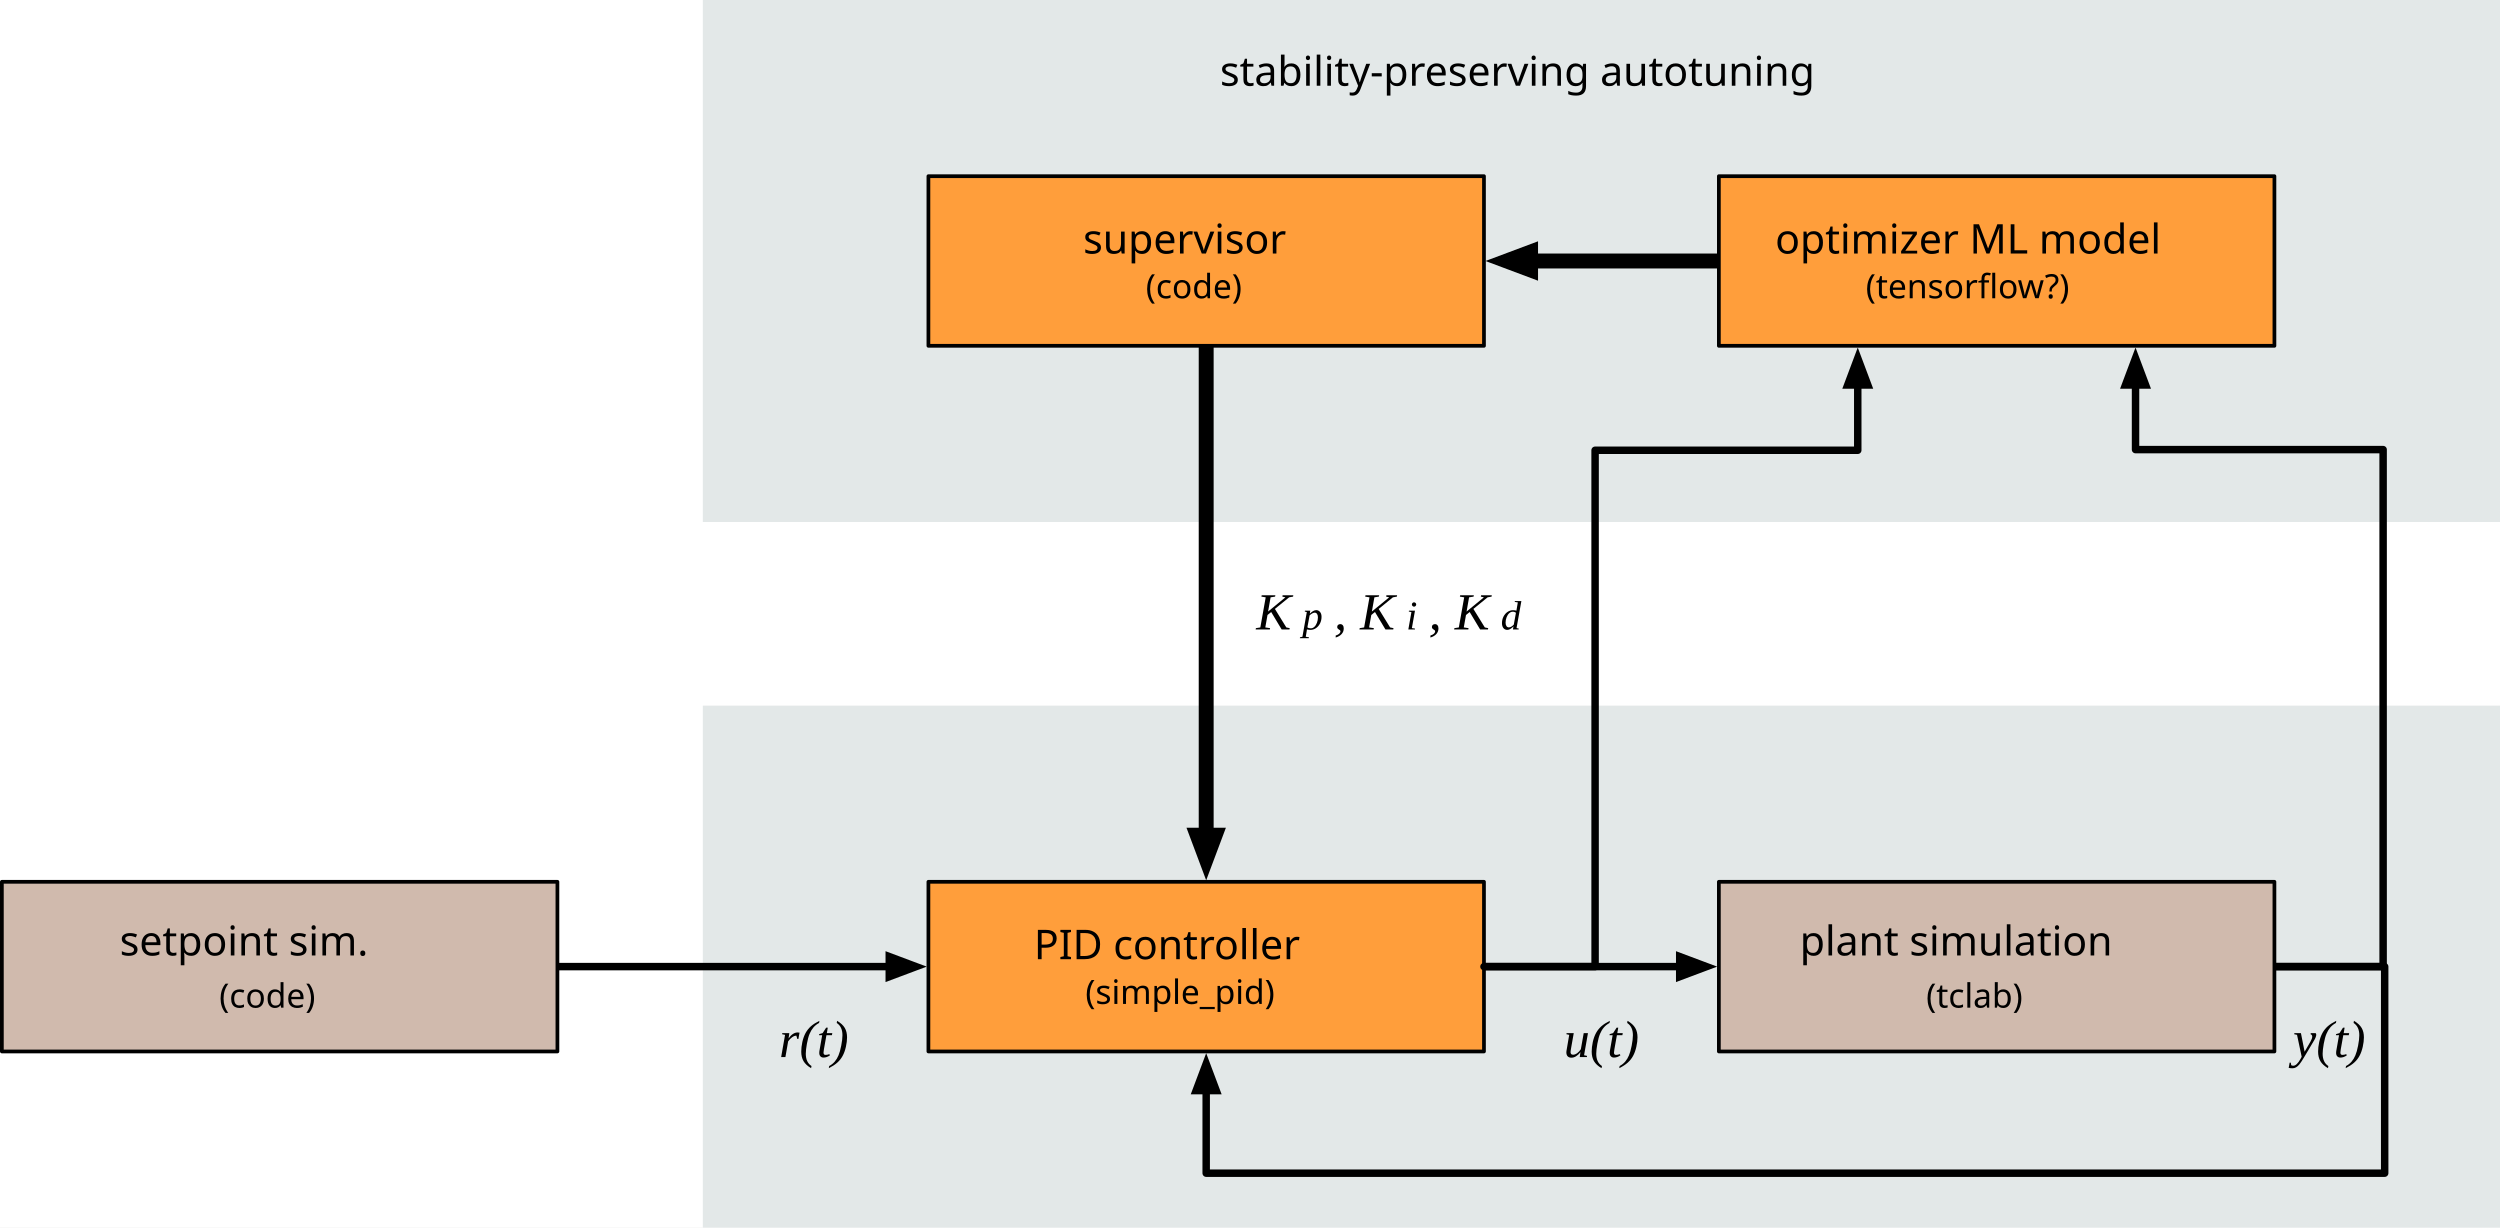
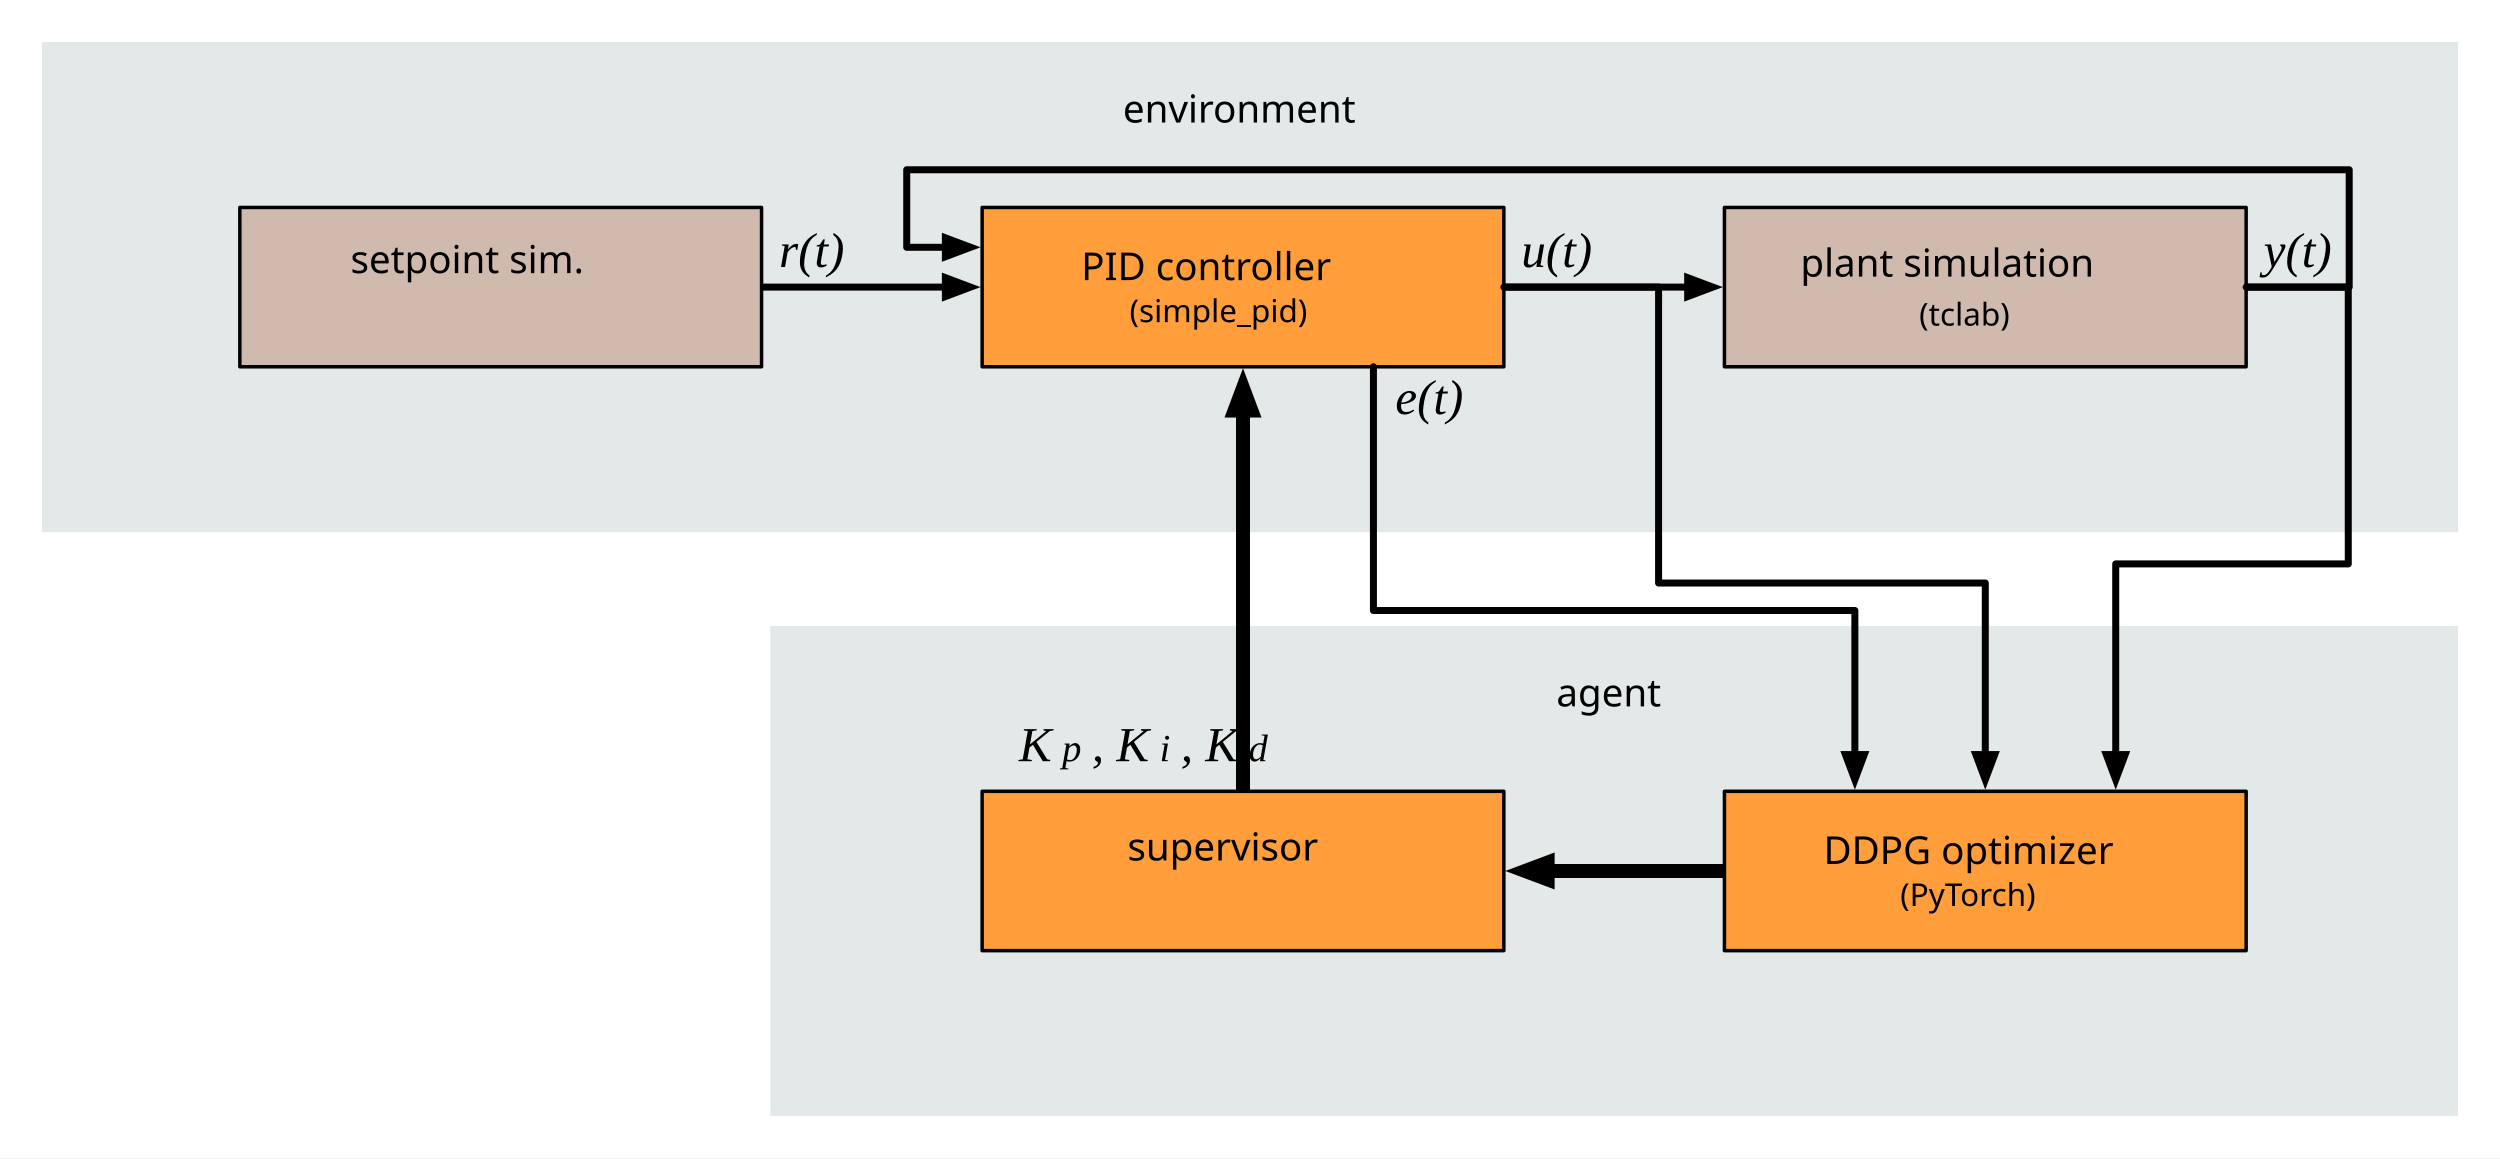
- <svg xmlns="http://www.w3.org/2000/svg" version="1.1" viewBox="461.5 72 670.5 329.25" width="670.5" height="329.25">
+ <svg xmlns="http://www.w3.org/2000/svg" version="1.1" viewBox="430 249.25 714 330.75" width="714" height="330.75">
  <defs>
    <marker orient="auto" overflow="visible" markerUnits="strokeWidth" id="FilledArrow_Marker" stroke-linejoin="miter" stroke-miterlimit="10" viewBox="-1 -3 6 6" markerWidth="6" markerHeight="6" color="black">
      <g>
        <path d="M 3.6 0 L 0 -1.35 L 0 1.35 Z" fill="currentColor" stroke="currentColor" stroke-width="1" />
      </g>
    </marker>
    <marker orient="auto" overflow="visible" markerUnits="strokeWidth" id="FilledArrow_Marker_2" stroke-linejoin="miter" stroke-miterlimit="10" viewBox="-1 -2 4 4" markerWidth="4" markerHeight="4" color="black">
      <g>
        <path d="M 1.6 0 L 0 -.6 L 0 .6 Z" fill="currentColor" stroke="currentColor" stroke-width="1" />
      </g>
    </marker>
  </defs>
-   <g id="stability-preserving_PID" fill-opacity="1" stroke="none" stroke-opacity="1" fill="none" stroke-dasharray="none">
-     <rect fill="white" x="461.5" y="72" width="670.5" height="329.25" />
+   <g id="stability-preserving_PID" stroke-dasharray="none" stroke="none" stroke-opacity="1" fill="none" fill-opacity="1">
+     <rect fill="white" x="430" y="249.25" width="714" height="330.75" />
    <g id="stability-preserving_PID_Layer_1">
      <g id="Graphic_27">
-         <rect x="650" y="72" width="482" height="140" fill="#e3e8e8" />
-         <text transform="translate(662 84)" fill="black">
-           <tspan font-family="DM Mono" font-size="11" fill="black" x="126.7" y="11">stability-preserving autotuning</tspan>
+         <rect x="650" y="428" width="482" height="140" fill="#e3e8e8" />
+         <text transform="translate(662 440)" fill="black">
+           <tspan font-family="DM Mono" font-size="11" fill="black" x="212.5" y="11">agent</tspan>
        </text>
      </g>
      <g id="Graphic_15">
-         <rect x="650" y="261.25" width="482" height="140" fill="#e3e8e8" />
+         <rect x="442" y="261.25" width="690" height="140" fill="#e3e8e8" />
+         <text transform="translate(454 273.25)" fill="black">
+           <tspan font-family="DM Mono" font-size="11" fill="black" x="296.7" y="11">environment</tspan>
+         </text>
      </g>
      <g id="Line_20">
        <line x1="859.5" y1="331.25" x2="912" y2="331.25" marker-end="url(#FilledArrow_Marker)" stroke="black" stroke-linecap="round" stroke-linejoin="round" stroke-width="2" />
      </g>
      <g id="Line_22">
-         <line x1="611" y1="331.25" x2="700" y2="331.25" marker-end="url(#FilledArrow_Marker)" stroke="black" stroke-linecap="round" stroke-linejoin="round" stroke-width="2" />
+         <line x1="647.5" y1="331.25" x2="700" y2="331.25" marker-end="url(#FilledArrow_Marker)" stroke="black" stroke-linecap="round" stroke-linejoin="round" stroke-width="2" />
      </g>
      <g id="Line_24">
-         <line x1="922.5" y1="142" x2="872" y2="142" marker-end="url(#FilledArrow_Marker_2)" stroke="black" stroke-linecap="round" stroke-linejoin="round" stroke-width="4" />
+         <line x1="922.5" y1="498" x2="872" y2="498" marker-end="url(#FilledArrow_Marker_2)" stroke="black" stroke-linecap="round" stroke-linejoin="round" stroke-width="4" />
      </g>
      <g id="Line_31">
-         <line x1="785" y1="164.75" x2="785" y2="296" marker-end="url(#FilledArrow_Marker_2)" stroke="black" stroke-linecap="round" stroke-linejoin="round" stroke-width="4" />
+         <line x1="785" y1="475.25" x2="785" y2="366.5" marker-end="url(#FilledArrow_Marker_2)" stroke="black" stroke-linecap="round" stroke-linejoin="round" stroke-width="4" />
      </g>
      <g id="Graphic_35">
-         <text transform="translate(798.4302 228.8276)" fill="black">
+         <text transform="translate(721 454.6553)" fill="black">
          <tspan font-family="Times New Roman" font-style="italic" font-size="14" fill="black" x="0" y="12">K</tspan>
          <tspan font-family="Times New Roman" font-style="italic" font-size="11" fill="black" y="12">p</tspan>
          <tspan font-family="Times New Roman" font-style="italic" font-size="14" fill="black" y="12">, K</tspan>
          <tspan font-family="Times New Roman" font-style="italic" font-size="11" fill="black" y="12">i</tspan>
          <tspan font-family="Times New Roman" font-style="italic" font-size="14" fill="black" y="12">, K</tspan>
          <tspan font-family="Times New Roman" font-style="italic" font-size="11" fill="black" y="12">d</tspan>
        </text>
      </g>
      <g id="Graphic_36">
-         <text transform="translate(880.8931 343.5)" fill="black">
+         <text transform="translate(864.5 313.5)" fill="black">
          <tspan font-family="Times New Roman" font-style="italic" font-size="14" fill="black" x="0" y="12">u(t)</tspan>
        </text>
      </g>
      <g id="Graphic_37">
-         <text transform="translate(1076.5 343.5)" fill="black">
+         <text transform="translate(1076.5 313.5)" fill="black">
          <tspan font-family="Times New Roman" font-style="italic" font-size="14" fill="black" x="0" y="12">y(t)</tspan>
        </text>
      </g>
      <g id="Graphic_18">
        <rect x="710.5" y="308.5" width="149" height="45.5" fill="#ff9e3b" />
        <rect x="710.5" y="308.5" width="149" height="45.5" stroke="black" stroke-linecap="round" stroke-linejoin="round" stroke-width="1" />
        <text transform="translate(722.5 318.25)" fill="black">
          <tspan font-family="DM Mono" font-size="11" fill="black" x="16.3" y="11">PID controller</tspan>
          <tspan font-family="DM Mono" font-size="9" fill="black" x="30.1" y="23">(simple_pid)</tspan>
        </text>
      </g>
      <g id="Graphic_16">
-         <rect x="710.5" y="119.25" width="149" height="45.5" fill="#ff9e3b" />
-         <rect x="710.5" y="119.25" width="149" height="45.5" stroke="black" stroke-linecap="round" stroke-linejoin="round" stroke-width="1" />
-         <text transform="translate(722.5 129)" fill="black">
+         <rect x="710.5" y="475.25" width="149" height="45.5" fill="#ff9e3b" />
+         <rect x="710.5" y="475.25" width="149" height="45.5" stroke="black" stroke-linecap="round" stroke-linejoin="round" stroke-width="1" />
+         <text transform="translate(722.5 484)" fill="black">
          <tspan font-family="DM Mono" font-size="11" fill="black" x="29.5" y="11">supervisor</tspan>
-           <tspan font-family="DM Mono" font-size="9" fill="black" x="46.3" y="23">(code)</tspan>
        </text>
      </g>
      <g id="Graphic_29">
-         <rect x="462" y="308.5" width="149" height="45.5" fill="#d0baad" />
-         <rect x="462" y="308.5" width="149" height="45.5" stroke="black" stroke-linecap="round" stroke-linejoin="round" stroke-width="1" />
-         <text transform="translate(474 317.25)" fill="black">
+         <rect x="498.5" y="308.5" width="149" height="45.5" fill="#d0baad" />
+         <rect x="498.5" y="308.5" width="149" height="45.5" stroke="black" stroke-linecap="round" stroke-linejoin="round" stroke-width="1" />
+         <text transform="translate(510.5 316.25)" fill="black">
          <tspan font-family="DM Mono" font-size="11" fill="black" x="19.6" y="11">setpoint sim.</tspan>
-           <tspan font-family="DM Mono" font-size="9" fill="black" x="46.3" y="25">(code)</tspan>
        </text>
      </g>
      <g id="Graphic_30">
-         <rect x="922.5" y="119.25" width="149" height="45.5" fill="#ff9e3b" />
-         <rect x="922.5" y="119.25" width="149" height="45.5" stroke="black" stroke-linecap="round" stroke-linejoin="round" stroke-width="1" />
-         <text transform="translate(934.5 129)" fill="black">
-           <tspan font-family="DM Mono" font-size="11" fill="black" x="3.1" y="11">optimizer ML model</tspan>
-           <tspan font-family="DM Mono" font-size="9" fill="black" x="27.4" y="23">(tensorflow?)</tspan>
+         <rect x="922.5" y="475.25" width="149" height="45.5" fill="#ff9e3b" />
+         <rect x="922.5" y="475.25" width="149" height="45.5" stroke="black" stroke-linecap="round" stroke-linejoin="round" stroke-width="1" />
+         <text transform="translate(934.5 485)" fill="black">
+           <tspan font-family="DM Mono" font-size="11" fill="black" x="16.3" y="11">DDPG optimizer</tspan>
+           <tspan font-family="DM Mono" font-size="9" fill="black" x="38.2" y="23">(PyTorch)</tspan>
        </text>
      </g>
      <g id="Graphic_41">
-         <text transform="translate(670.4448 343.5)" fill="black">
+         <text transform="translate(652.5 313.5)" fill="black">
          <tspan font-family="Times New Roman" font-style="italic" font-size="14" fill="black" x="0" y="12">r(t)</tspan>
        </text>
      </g>
      <g id="Line_44">
-         <path d="M 1071.5 331.25 L 1101.07 331.25 L 1101.07 386.647 L 785 386.647 L 785 364.5" marker-end="url(#FilledArrow_Marker)" stroke="black" stroke-linecap="round" stroke-linejoin="round" stroke-width="2" />
-       </g>
-       <g id="Line_45">
-         <path d="M 1071.5 331.25 L 1100.654 331.25 L 1100.654 192.584 L 1034.25 192.584 L 1034.25 175.25" marker-end="url(#FilledArrow_Marker)" stroke="black" stroke-linecap="round" stroke-linejoin="round" stroke-width="2" />
-       </g>
-       <g id="Line_46">
-         <path d="M 859.5 331.25 L 889.305 331.25 L 889.305 192.762 L 959.75 192.762 L 959.75 175.25" marker-end="url(#FilledArrow_Marker)" stroke="black" stroke-linecap="round" stroke-linejoin="round" stroke-width="2" />
+         <path d="M 1071.5 331.25 L 1100.928 331.25 L 1100.928 297.727 L 688.961 297.727 L 688.961 319.875 L 700 319.875" marker-end="url(#FilledArrow_Marker)" stroke="black" stroke-linecap="round" stroke-linejoin="round" stroke-width="2" />
      </g>
      <g id="Graphic_17">
        <rect x="922.5" y="308.5" width="149" height="45.5" fill="#d0baad" />
        <rect x="922.5" y="308.5" width="149" height="45.5" stroke="black" stroke-linecap="round" stroke-linejoin="round" stroke-width="1" />
        <text transform="translate(934.5 317.25)" fill="black">
          <tspan font-family="DM Mono" font-size="11" fill="black" x="9.7" y="11">plant simulation</tspan>
          <tspan font-family="DM Mono" font-size="9" fill="black" x="43.6" y="25">(tclab)</tspan>
        </text>
      </g>
+       <g id="Line_92">
+         <path d="M 859.5 331.25 L 903.691 331.25 L 903.691 415.767 L 997 415.767 L 997 464.75" marker-end="url(#FilledArrow_Marker)" stroke="black" stroke-linecap="round" stroke-linejoin="round" stroke-width="2" />
+       </g>
+       <g id="Line_93">
+         <path d="M 822.25 354 L 822.25 423.605 L 959.75 423.605 L 959.75 464.75" marker-end="url(#FilledArrow_Marker)" stroke="black" stroke-linecap="round" stroke-linejoin="round" stroke-width="2" />
+       </g>
+       <g id="Line_94">
+         <path d="M 1071.5 331.25 L 1100.665 331.25 L 1100.665 410.306 L 1034.25 410.306 L 1034.25 464.75" marker-end="url(#FilledArrow_Marker)" stroke="black" stroke-linecap="round" stroke-linejoin="round" stroke-width="2" />
+       </g>
+       <g id="Graphic_96">
+         <text transform="translate(828.5 355.5)" fill="black">
+           <tspan font-family="Times New Roman" font-style="italic" font-size="14" fill="black" x="0" y="12">e(t)</tspan>
+         </text>
+       </g>
    </g>
  </g>
</svg>
